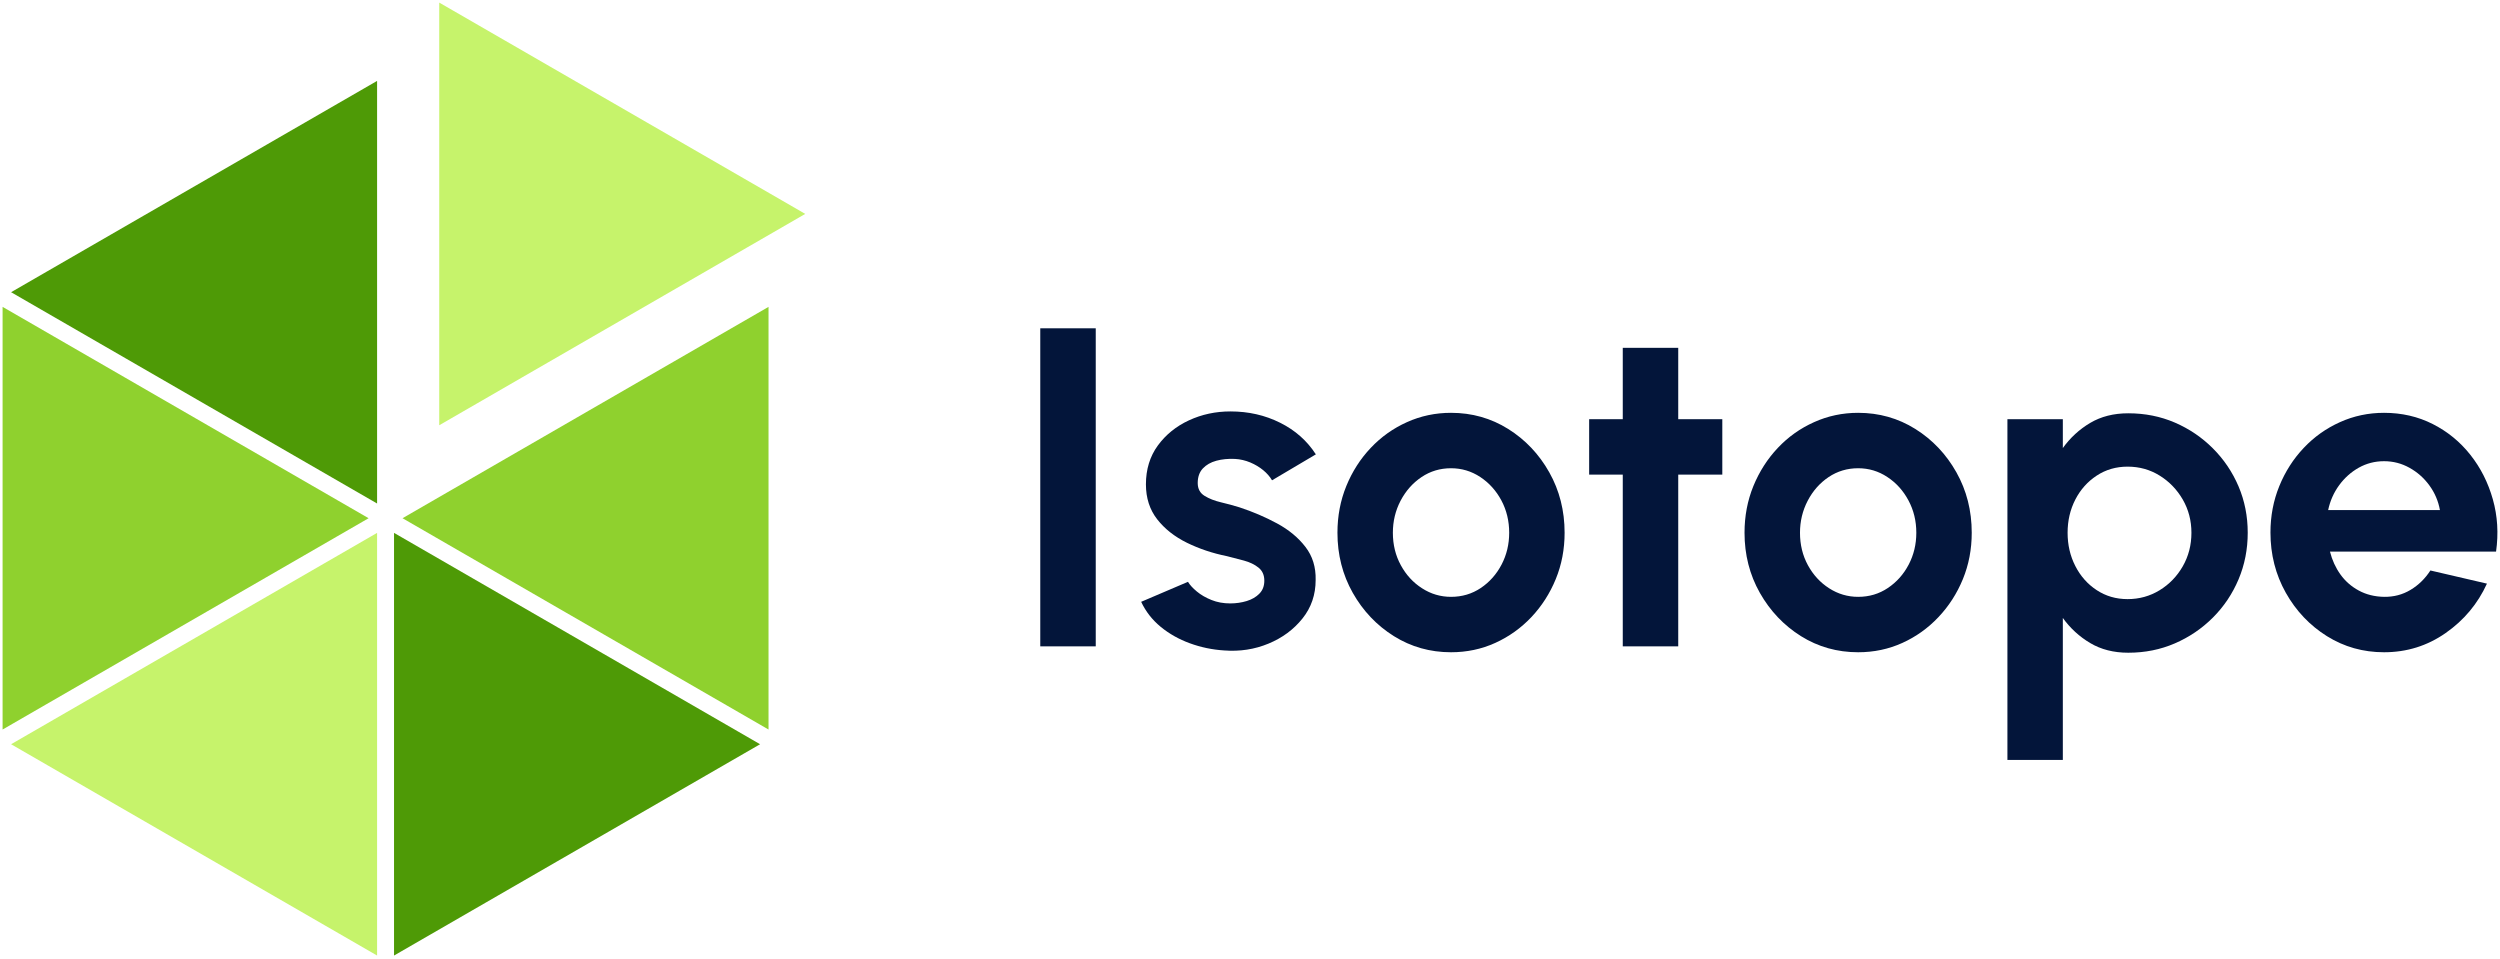
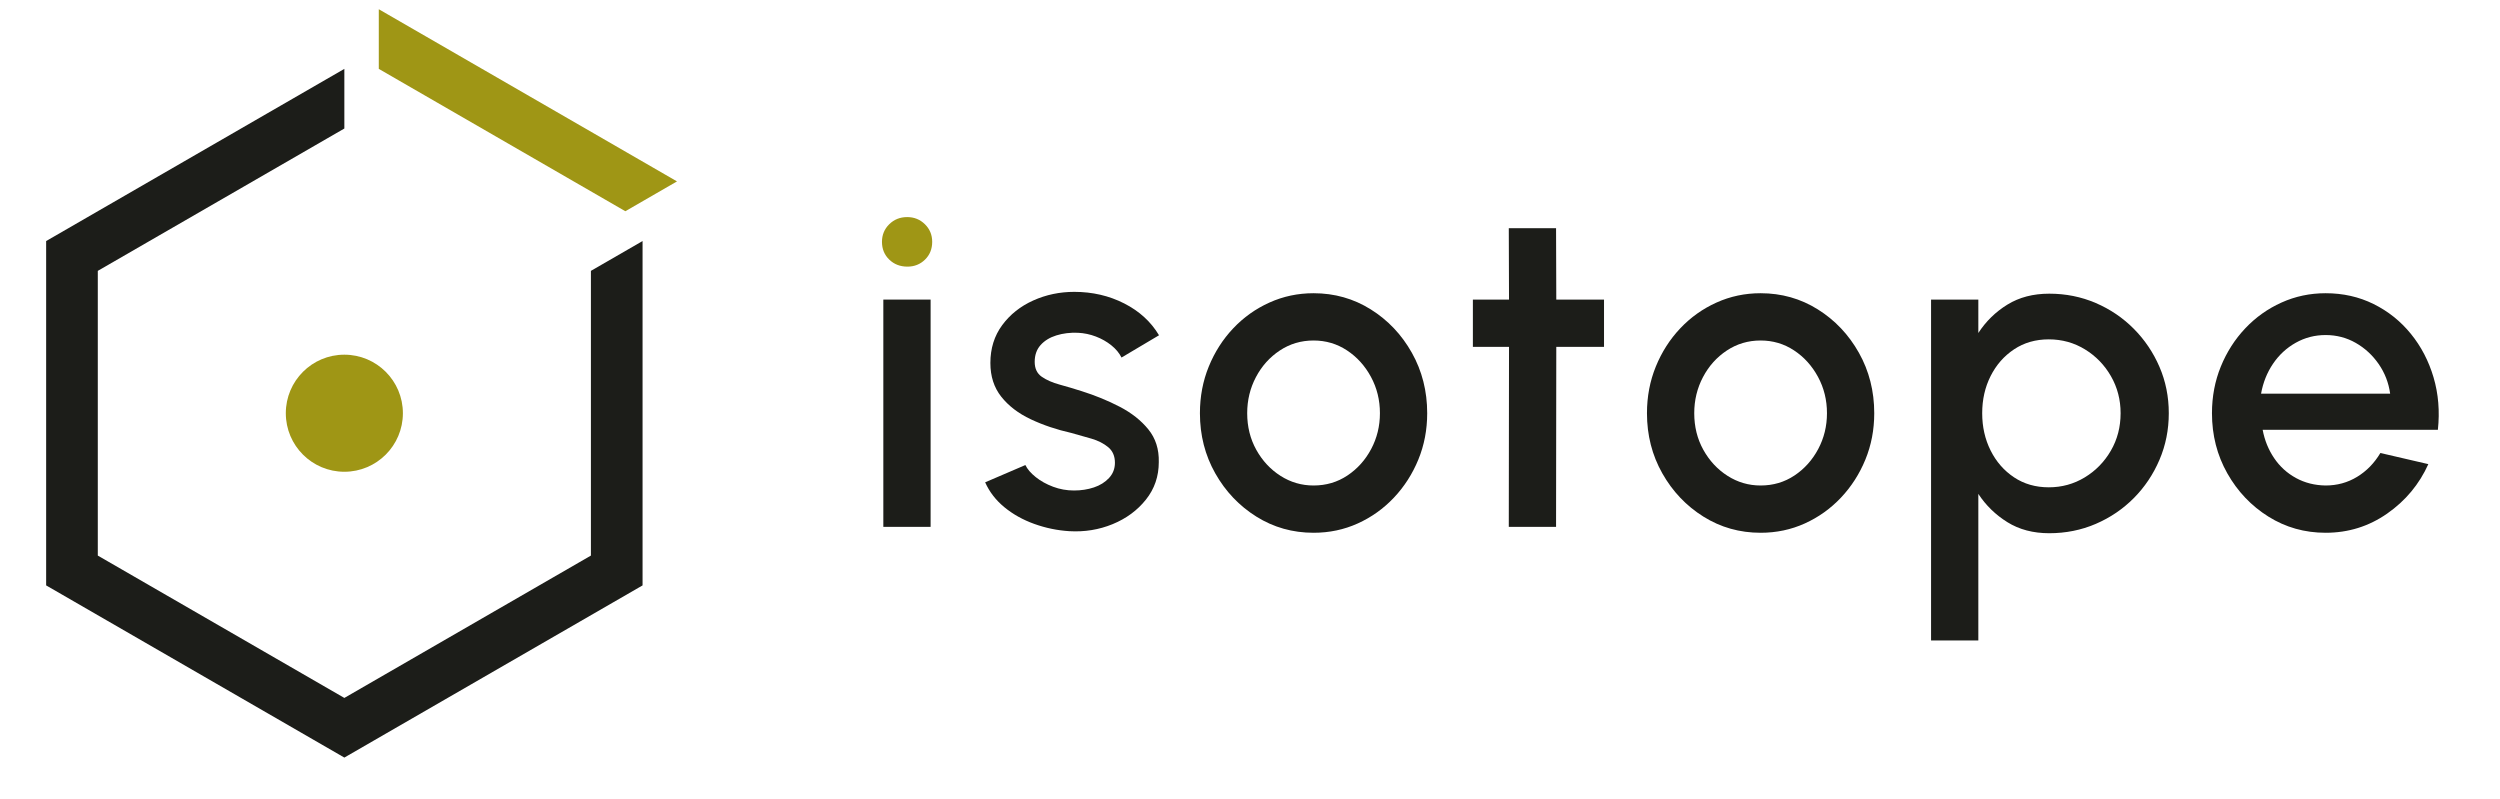
- <svg xmlns="http://www.w3.org/2000/svg" viewBox="0 0 482.71 185">
-   <polygon fill="#C6F36B" points="84.81,82.11 84.81,0.5 155.48,41.3" />
-   <polygon fill="#8FD12E" points="77.72,100.06 148.39,59.25 148.39,140.86" />
-   <polygon fill="#4E9A06" points="76.08,102.89 146.76,143.7 76.08,184.5" />
-   <polygon fill="#C6F36B" points="72.81,102.89 72.81,184.5 2.14,143.7" />
-   <polygon fill="#8FD12E" points="71.17,100.06 0.5,140.86 0.5,59.25" />
-   <polygon fill="#4E9A06" points="72.81,97.22 2.14,56.42 72.81,15.62" />
-   <path fill="#03153A" d="M200.86 124.8V63.39H211.57V124.8Z" />
-   <path fill="#03153A" d="M236.35 125.59Q232.93 125.37 229.75 124.21Q226.57 123.05 224.11 121.03Q221.66 119.01 220.34 116.2L229.38 112.34Q229.9 113.22 231.09 114.21Q232.27 115.19 233.92 115.85Q235.56 116.51 237.54 116.51Q239.2 116.51 240.72 116.05Q242.23 115.59 243.17 114.62Q244.12 113.66 244.12 112.12Q244.12 110.5 243 109.6Q241.88 108.7 240.19 108.24Q238.5 107.78 236.92 107.39Q232.75 106.55 229.18 104.8Q225.6 103.04 223.43 100.26Q221.26 97.47 221.26 93.52Q221.26 89.18 223.56 86.02Q225.87 82.87 229.57 81.16Q233.28 79.44 237.58 79.44Q242.8 79.44 247.16 81.62Q251.53 83.79 254.07 87.73L245.61 92.74Q244.99 91.68 243.9 90.78Q242.8 89.88 241.4 89.29Q239.99 88.7 238.46 88.61Q236.48 88.52 234.86 88.96Q233.24 89.4 232.25 90.45Q231.26 91.51 231.26 93.26Q231.26 94.93 232.58 95.74Q233.89 96.55 235.76 96.99Q237.62 97.43 239.33 97.96Q243.19 99.23 246.59 101.07Q249.99 102.91 252.05 105.59Q254.12 108.26 254.03 111.99Q254.03 116.25 251.48 119.43Q248.94 122.61 244.93 124.27Q240.91 125.94 236.35 125.59Z" />
-   <path fill="#03153A" d="M280.17 125.94Q274.12 125.94 269.14 122.83Q264.16 119.71 261.2 114.47Q258.24 109.23 258.24 102.87Q258.24 98.04 259.95 93.85Q261.66 89.66 264.67 86.48Q267.67 83.3 271.66 81.51Q275.65 79.71 280.17 79.71Q286.22 79.71 291.2 82.82Q296.18 85.94 299.14 91.2Q302.1 96.46 302.1 102.87Q302.1 107.65 300.39 111.82Q298.68 115.98 295.68 119.16Q292.67 122.34 288.7 124.14Q284.73 125.94 280.17 125.94ZM280.17 115.24Q283.37 115.24 285.92 113.53Q288.46 111.82 289.93 109.01Q291.4 106.2 291.4 102.87Q291.4 99.45 289.89 96.62Q288.37 93.79 285.81 92.1Q283.24 90.41 280.17 90.41Q277.01 90.41 274.47 92.12Q271.93 93.83 270.43 96.68Q268.94 99.53 268.94 102.87Q268.94 106.33 270.48 109.14Q272.01 111.95 274.58 113.59Q277.14 115.24 280.17 115.24Z" />
-   <path fill="#03153A" d="M332.55 91.64H324.04V124.8H313.33V91.64H306.84V80.94H313.33V67.16H324.04V80.94H332.55Z" />
-   <path fill="#03153A" d="M358.78 125.94Q352.72 125.94 347.74 122.83Q342.77 119.71 339.8 114.47Q336.84 109.23 336.84 102.87Q336.84 98.04 338.55 93.85Q340.27 89.66 343.27 86.48Q346.27 83.3 350.27 81.51Q354.26 79.71 358.78 79.71Q364.83 79.71 369.81 82.82Q374.79 85.94 377.75 91.2Q380.71 96.46 380.71 102.87Q380.71 107.65 379 111.82Q377.29 115.98 374.28 119.16Q371.28 122.34 367.31 124.14Q363.34 125.94 358.78 125.94ZM358.78 115.24Q361.98 115.24 364.52 113.53Q367.07 111.82 368.54 109.01Q370.01 106.2 370.01 102.87Q370.01 99.45 368.49 96.62Q366.98 93.79 364.41 92.1Q361.85 90.41 358.78 90.41Q355.62 90.41 353.07 92.12Q350.53 93.83 349.04 96.68Q347.55 99.53 347.55 102.87Q347.55 106.33 349.08 109.14Q350.62 111.95 353.18 113.59Q355.75 115.24 358.78 115.24Z" />
-   <path fill="#03153A" d="M398.3 146.73H387.6V80.94H398.3V86.51Q400.45 83.52 403.58 81.66Q406.72 79.8 410.93 79.8Q415.76 79.8 419.92 81.59Q424.09 83.39 427.27 86.57Q430.45 89.75 432.23 93.92Q434 98.09 434 102.87Q434 107.65 432.23 111.86Q430.45 116.07 427.27 119.25Q424.09 122.43 419.92 124.23Q415.76 126.03 410.93 126.03Q406.72 126.03 403.58 124.16Q400.45 122.3 398.3 119.32ZM410.8 90.1Q407.47 90.1 404.83 91.84Q402.2 93.57 400.71 96.46Q399.22 99.36 399.22 102.87Q399.22 106.38 400.71 109.29Q402.2 112.21 404.83 113.94Q407.47 115.68 410.8 115.68Q414.18 115.68 416.98 113.97Q419.79 112.25 421.46 109.34Q423.13 106.42 423.13 102.87Q423.13 99.36 421.46 96.46Q419.79 93.57 417.01 91.84Q414.22 90.1 410.8 90.1Z" />
-   <path fill="#03153A" d="M460.32 125.94Q454.27 125.94 449.29 122.83Q444.31 119.71 441.35 114.45Q438.39 109.18 438.39 102.82Q438.39 98.04 440.1 93.85Q441.81 89.66 444.82 86.48Q447.82 83.3 451.81 81.51Q455.8 79.71 460.32 79.71Q465.45 79.71 469.73 81.88Q474.01 84.05 476.99 87.82Q479.97 91.59 481.33 96.42Q482.69 101.24 481.95 106.51H449.88Q450.5 108.96 451.9 110.92Q453.3 112.87 455.45 114.03Q457.6 115.19 460.32 115.24Q463.13 115.28 465.43 113.9Q467.74 112.52 469.27 110.15L480.19 112.69Q477.52 118.53 472.21 122.23Q466.9 125.94 460.32 125.94ZM449.53 98.48H471.11Q470.63 95.85 469.07 93.72Q467.52 91.59 465.23 90.32Q462.95 89.05 460.32 89.05Q457.69 89.05 455.45 90.3Q453.22 91.55 451.66 93.68Q450.1 95.81 449.53 98.48Z" />
+ <svg xmlns="http://www.w3.org/2000/svg" viewBox="0 0 726 232">
+   <path fill="#1c1d19" d="M186.60 70.00L186.60 170.00L100.00 220.00L13.40 170.00L13.40 70.00L100.00 20.00L100.00 37.32L28.40 78.66L28.40 161.34L100.00 202.68L171.60 161.34L171.60 78.66Z" />
+   <path fill="#9f9615" d="M110.00 2.68L196.60 52.68L181.60 61.34L110.00 20.00Z" />
+   <circle fill="#9f9615" cx="100.00" cy="120.00" r="17.00" />
+   <path fill="#9f9615" d="M263.516 77.43Q260.348 77.43 258.236 75.384Q256.124 73.338 256.124 70.236Q256.124 67.2 258.236 65.121Q260.348 63.042 263.45 63.042Q266.486 63.042 268.598 65.121Q270.71 67.2 270.71 70.236Q270.71 73.338 268.631 75.384Q266.552 77.43 263.516 77.43Z" />
+   <path fill="#1c1d19" d="M256.52 87.0H270.248V153.0H256.52Z" />
+   <path fill="#1c1d19" d="M310.508 154.254Q305.294 153.924 300.344 152.142Q295.394 150.36 291.665 147.291Q287.936 144.222 286.088 140.064L297.77 135.048Q298.628 136.83 300.773 138.546Q302.918 140.262 305.822 141.351Q308.726 142.44 311.894 142.44Q314.996 142.44 317.669 141.549Q320.342 140.658 322.058 138.81Q323.774 136.962 323.774 134.388Q323.774 131.484 321.827 129.867Q319.88 128.25 316.976 127.392Q314.072 126.534 311.168 125.742Q304.7 124.29 299.321 121.749Q293.942 119.208 290.774 115.215Q287.606 111.222 287.606 105.414Q287.606 99.078 291.038 94.425Q294.47 89.772 300.047 87.264Q305.624 84.756 311.96 84.756Q319.88 84.756 326.48 88.122Q333.08 91.488 336.578 97.362L325.688 103.83Q324.698 101.85 322.718 100.266Q320.738 98.682 318.23 97.725Q315.722 96.768 313.016 96.636Q309.65 96.504 306.779 97.395Q303.908 98.286 302.192 100.2Q300.476 102.114 300.476 105.084Q300.476 107.988 302.522 109.407Q304.568 110.826 307.703 111.684Q310.838 112.542 314.138 113.598Q320.012 115.446 325.16 118.119Q330.308 120.792 333.476 124.686Q336.644 128.58 336.512 134.19Q336.512 140.394 332.783 145.08Q329.054 149.766 323.114 152.208Q317.174 154.65 310.508 154.254Z" />
+   <path fill="#1c1d19" d="M381.458 154.716Q372.35 154.716 364.859 150.03Q357.368 145.344 352.913 137.457Q348.458 129.57 348.458 120.0Q348.458 112.74 351.032 106.437Q353.606 100.134 358.127 95.349Q362.648 90.564 368.654 87.858Q374.66 85.152 381.458 85.152Q390.566 85.152 398.057 89.838Q405.548 94.524 410.003 102.444Q414.458 110.364 414.458 120.0Q414.458 127.194 411.884 133.464Q409.31 139.734 404.789 144.519Q400.268 149.304 394.295 152.01Q388.322 154.716 381.458 154.716ZM381.458 140.988Q386.936 140.988 391.292 138.084Q395.648 135.18 398.189 130.395Q400.73 125.61 400.73 120.0Q400.73 114.258 398.123 109.44Q395.516 104.622 391.16 101.751Q386.804 98.88 381.458 98.88Q376.046 98.88 371.657 101.784Q367.268 104.688 364.727 109.506Q362.186 114.324 362.186 120.0Q362.186 125.874 364.826 130.626Q367.466 135.378 371.855 138.183Q376.244 140.988 381.458 140.988Z" />
+   <path fill="#1c1d19" d="M465.806 100.728H451.946L451.88 153.0H438.152L438.218 100.728H427.724V87.0H438.218L438.152 66.276H451.88L451.946 87.0H465.806Z" />
+   <path fill="#1c1d19" d="M511.28 154.716Q502.172 154.716 494.681 150.03Q487.19 145.344 482.735 137.457Q478.28 129.57 478.28 120.0Q478.28 112.74 480.854 106.437Q483.428 100.134 487.949 95.349Q492.47 90.564 498.476 87.858Q504.482 85.152 511.28 85.152Q520.388 85.152 527.879 89.838Q535.37 94.524 539.825 102.444Q544.28 110.364 544.28 120.0Q544.28 127.194 541.706 133.464Q539.132 139.734 534.611 144.519Q530.09 149.304 524.117 152.01Q518.144 154.716 511.28 154.716ZM511.28 140.988Q516.758 140.988 521.114 138.084Q525.47 135.18 528.011 130.395Q530.552 125.61 530.552 120.0Q530.552 114.258 527.945 109.44Q525.338 104.622 520.982 101.751Q516.626 98.88 511.28 98.88Q505.868 98.88 501.479 101.784Q497.09 104.688 494.549 109.506Q492.008 114.324 492.008 120.0Q492.008 125.874 494.648 130.626Q497.288 135.378 501.677 138.183Q506.066 140.988 511.28 140.988Z" />
+   <path fill="#1c1d19" d="M574.508 186.0H560.78V87.0H574.508V96.702Q577.808 91.62 582.956 88.452Q588.104 85.284 595.1 85.284Q602.294 85.284 608.597 87.99Q614.9 90.696 619.652 95.481Q624.404 100.266 627.11 106.536Q629.816 112.806 629.816 120.0Q629.816 127.194 627.11 133.53Q624.404 139.866 619.652 144.651Q614.9 149.436 608.597 152.142Q602.294 154.848 595.1 154.848Q588.104 154.848 582.956 151.647Q577.808 148.446 574.508 143.43ZM594.968 98.55Q589.226 98.55 584.87 101.454Q580.514 104.358 578.072 109.209Q575.63 114.06 575.63 120.0Q575.63 125.94 578.072 130.824Q580.514 135.708 584.87 138.612Q589.226 141.516 594.968 141.516Q600.644 141.516 605.396 138.645Q610.148 135.774 612.986 130.89Q615.824 126.006 615.824 120.0Q615.824 114.126 613.019 109.242Q610.214 104.358 605.462 101.454Q600.71 98.55 594.968 98.55Z" />
+   <path fill="#1c1d19" d="M675.356 154.716Q666.248 154.716 658.757 150.03Q651.266 145.344 646.811 137.457Q642.356 129.57 642.356 120.0Q642.356 112.74 644.93 106.437Q647.504 100.134 652.025 95.349Q656.546 90.564 662.552 87.858Q668.558 85.152 675.356 85.152Q682.946 85.152 689.282 88.287Q695.618 91.422 700.106 96.933Q704.594 102.444 706.706 109.605Q708.818 116.766 707.96 124.818H657.074Q657.932 129.372 660.407 133.035Q662.882 136.698 666.743 138.81Q670.604 140.922 675.356 140.988Q680.372 140.988 684.497 138.48Q688.622 135.972 691.262 131.55L705.188 134.784Q701.228 143.562 693.242 149.139Q685.256 154.716 675.356 154.716ZM656.612 114.324H694.1Q693.44 109.572 690.767 105.711Q688.094 101.85 684.101 99.573Q680.108 97.296 675.356 97.296Q670.67 97.296 666.677 99.54Q662.684 101.784 660.077 105.645Q657.47 109.506 656.612 114.324Z" />
</svg>
